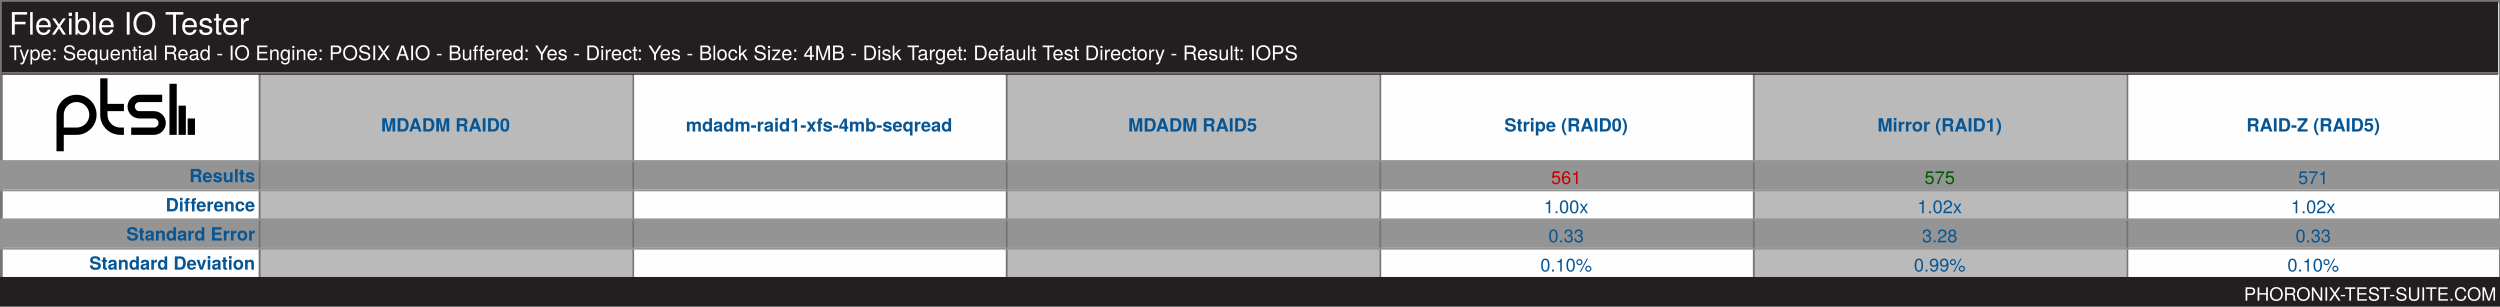
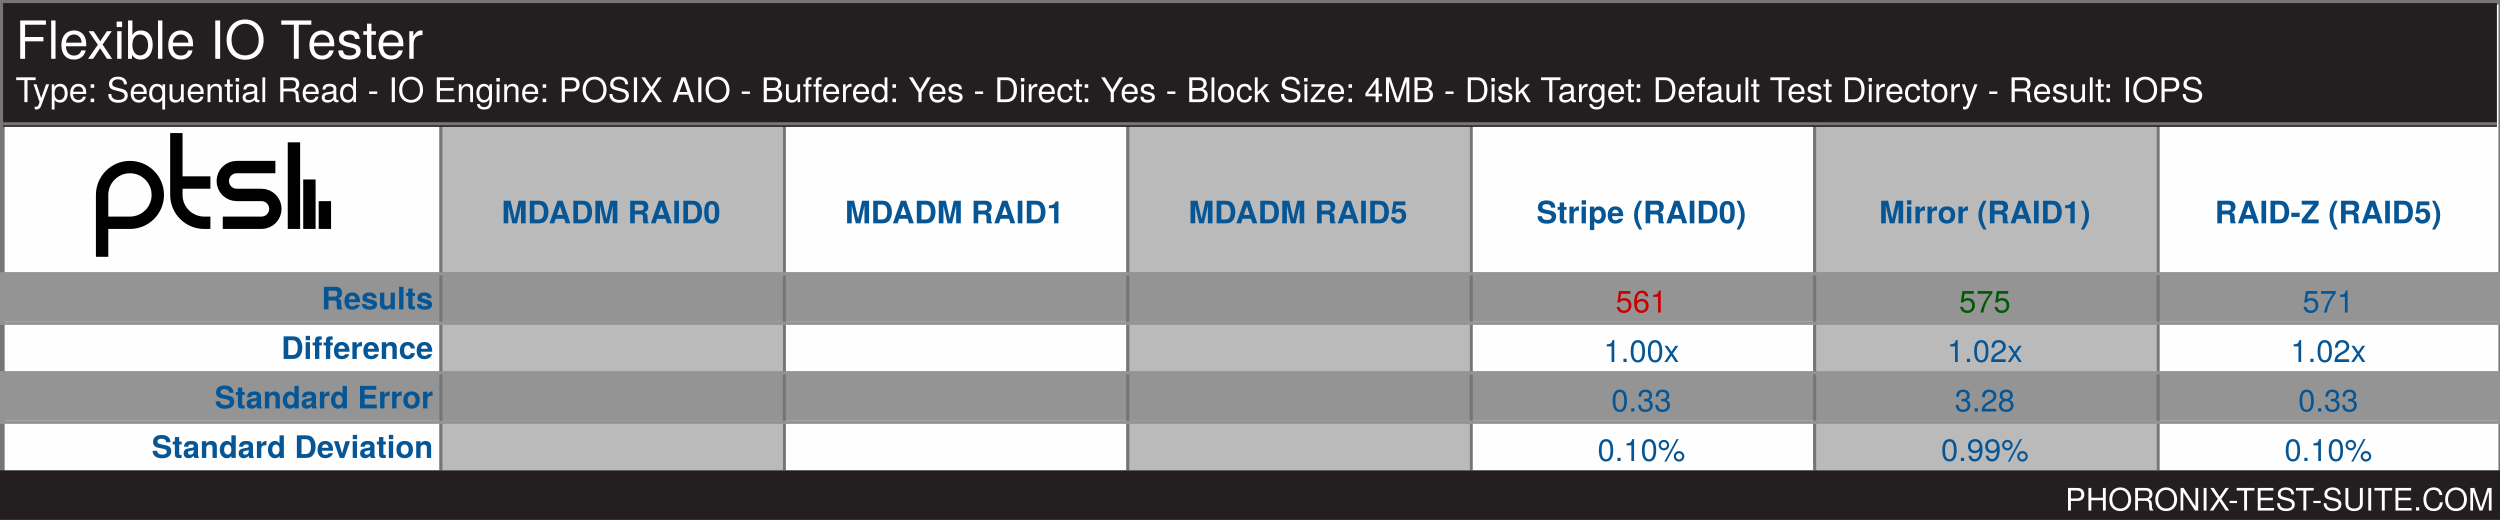
- <svg xmlns="http://www.w3.org/2000/svg" xmlns:xlink="http://www.w3.org/1999/xlink" version="1.1" font-family="sans-serif, droid-sans, helvetica, verdana, tahoma" viewbox="0 0 1372 168" width="1372" height="168" preserveAspectRatio="xMinYMin meet">
-   <rect x="0" y="0" width="1372" height="168" fill="#FEFEFE" stroke="#757575" stroke-width="2" />
-   <rect x="1" y="1" width="1371" height="167" fill="#FEFEFE" stroke="#757575" stroke-width="1" />
+ <svg xmlns="http://www.w3.org/2000/svg" xmlns:xlink="http://www.w3.org/1999/xlink" version="1.1" font-family="sans-serif, droid-sans, helvetica, verdana, tahoma" viewbox="0 0 808 168" width="808" height="168" preserveAspectRatio="xMinYMin meet">
+   <rect x="0" y="0" width="808" height="168" fill="#FEFEFE" stroke="#757575" stroke-width="2" />
+   <rect x="1" y="1" width="807" height="167" fill="#FEFEFE" stroke="#757575" stroke-width="1" />
  <path d="m74 22v9m-5-16v16m-5-28v28m-23-2h12.5c2.485 0 4.5-2.015 4.5-4.5s-2.015-4.5-4.5-4.5h-8c-2.485 0-4.5-2.015-4.5-4.5s2.015-4.5 4.5-4.5h12.5m-21 5h-11m11 13h-2c-4.971 0-9-4.029-9-9v-20m-24 40v-20c0-4.971 4.029-9 9-9 4.971 0 9 4.029 9 9s-4.029 9-9 9h-9" stroke="#000000" stroke-width="4" fill="none" transform="translate(31,43)" />
-   <line x1="142" y1="96" x2="1372" y2="96" stroke="#BABABA" stroke-width="112" stroke-dasharray="205,205" />
-   <line x1="686" y1="88" x2="686" y2="152" stroke="#949494" stroke-width="1372" stroke-dasharray="16,16" />
-   <line x1="142" y1="96" x2="1372" y2="96" stroke="#757575" stroke-width="112" stroke-dasharray="1,204" />
-   <rect x="1" y="1" width="1370" height="40" fill="#231f20" />
+   <line x1="142" y1="96" x2="808" y2="96" stroke="#BABABA" stroke-width="112" stroke-dasharray="111,111" />
+   <line x1="404" y1="88" x2="404" y2="152" stroke="#949494" stroke-width="808" stroke-dasharray="16,16" />
+   <line x1="142" y1="96" x2="808" y2="96" stroke="#757575" stroke-width="112" stroke-dasharray="1,110" />
+   <rect x="1" y="1" width="806" height="40" fill="#231f20" />
  <text x="5" y="19" font-size="17" fill="#FEFEFE" text-anchor="start">Flexible IO Tester</text>
  <text x="5" y="33" font-size="11" fill="#FEFEFE" text-anchor="start">Type: Sequential Read - IO Engine: POSIX AIO - Buffered: Yes - Direct: Yes - Block Size: 4MB - Disk Target: Default Test Directory - Result: IOPS</text>
-   <line x1="1" y1="40" x2="1371" y2="40" stroke="#757575" stroke-width="1" />
+   <line x1="1" y1="40" x2="807" y2="40" stroke="#757575" stroke-width="1" />
  <g font-size="10" font-weight="bold" text-anchor="end" fill="#065695">
    <text x="140" y="100" fill="#065695">Results</text>
    <text x="140" y="116" fill="#065695">Difference</text>
    <text x="140" y="132" fill="#065695">Standard Error</text>
    <text x="140" y="148" fill="#065695">Standard Deviation</text>
  </g>
  <g font-size="10" fill="#065695" font-weight="bold" text-anchor="middle" dominant-baseline="text-before-edge">
-     <text x="244.5" y="64">MDADM RAID0</text>
-     <text x="449.5" y="64">mdadm-raid1-xfs-4mb-seqread</text>
-     <text x="654.5" y="64">MDADM RAID5</text>
-     <text x="859.5" y="64">Stripe (RAID0)</text>
-     <text x="1064.5" y="64">Mirror (RAID1)</text>
-     <text x="1269.5" y="64">RAID-Z (RAID5)</text>
+     <text x="197.5" y="64">MDADM RAID0</text>
+     <text x="308.5" y="64">MDADM RAID1</text>
+     <text x="419.5" y="64">MDADM RAID5</text>
+     <text x="530.5" y="64">Stripe (RAID0)</text>
+     <text x="641.5" y="64">Mirror (RAID1)</text>
+     <text x="752.5" y="64">RAID-Z (RAID5)</text>
  </g>
  <g />
  <g text-anchor="middle" font-size="10">
-     <text x="859.5" y="101" fill="#C80000" xlink:title="STD Dev: 0.10%;  STD Error: 0.33">561</text>
-     <text x="859.5" y="117" fill="#065695">1.00x</text>
-     <text x="859.5" y="133" fill="#065695">0.33</text>
-     <text x="859.5" y="149" fill="#065695">0.10%</text>
-     <text x="1064.5" y="101" fill="#005a00" xlink:title="STD Dev: 0.99%;  STD Error: 3.28">575</text>
-     <text x="1064.5" y="117" fill="#065695">1.02x</text>
-     <text x="1064.5" y="133" fill="#065695">3.28</text>
-     <text x="1064.5" y="149" fill="#065695">0.99%</text>
-     <text x="1269.5" y="101" fill="#065695" xlink:title="STD Dev: 0.10%;  STD Error: 0.33">571</text>
-     <text x="1269.5" y="117" fill="#065695">1.02x</text>
-     <text x="1269.5" y="133" fill="#065695">0.33</text>
-     <text x="1269.5" y="149" fill="#065695">0.10%</text>
+     <text x="530.5" y="101" fill="#C80000" xlink:title="STD Dev: 0.10%;  STD Error: 0.33">561</text>
+     <text x="530.5" y="117" fill="#065695">1.00x</text>
+     <text x="530.5" y="133" fill="#065695">0.33</text>
+     <text x="530.5" y="149" fill="#065695">0.10%</text>
+     <text x="641.5" y="101" fill="#005a00" xlink:title="STD Dev: 0.99%;  STD Error: 3.28">575</text>
+     <text x="641.5" y="117" fill="#065695">1.02x</text>
+     <text x="641.5" y="133" fill="#065695">3.28</text>
+     <text x="641.5" y="149" fill="#065695">0.99%</text>
+     <text x="752.5" y="101" fill="#065695" xlink:title="STD Dev: 0.10%;  STD Error: 0.33">571</text>
+     <text x="752.5" y="117" fill="#065695">1.02x</text>
+     <text x="752.5" y="133" fill="#065695">0.33</text>
+     <text x="752.5" y="149" fill="#065695">0.10%</text>
  </g>
-   <line x1="686" y1="88" x2="686" y2="152" stroke="#949494" stroke-width="1372" stroke-dasharray="1,15" />
-   <rect x="0" y="152" width="1372" height="16" fill="#231f20" />
+   <line x1="404" y1="88" x2="404" y2="152" stroke="#949494" stroke-width="808" stroke-dasharray="1,15" />
+   <rect x="0" y="152" width="808" height="16" fill="#231f20" />
  <a xlink:href="http://www.phoronix-test-suite.com/" xlink:show="new">
-     <text x="1370" y="165" font-size="10" fill="#FFFFFF" text-anchor="end" xlink:show="new">PHORONIX-TEST-SUITE.COM</text>
+     <text x="806" y="165" font-size="10" fill="#FFFFFF" text-anchor="end" xlink:show="new">PHORONIX-TEST-SUITE.COM</text>
  </a>
</svg>
